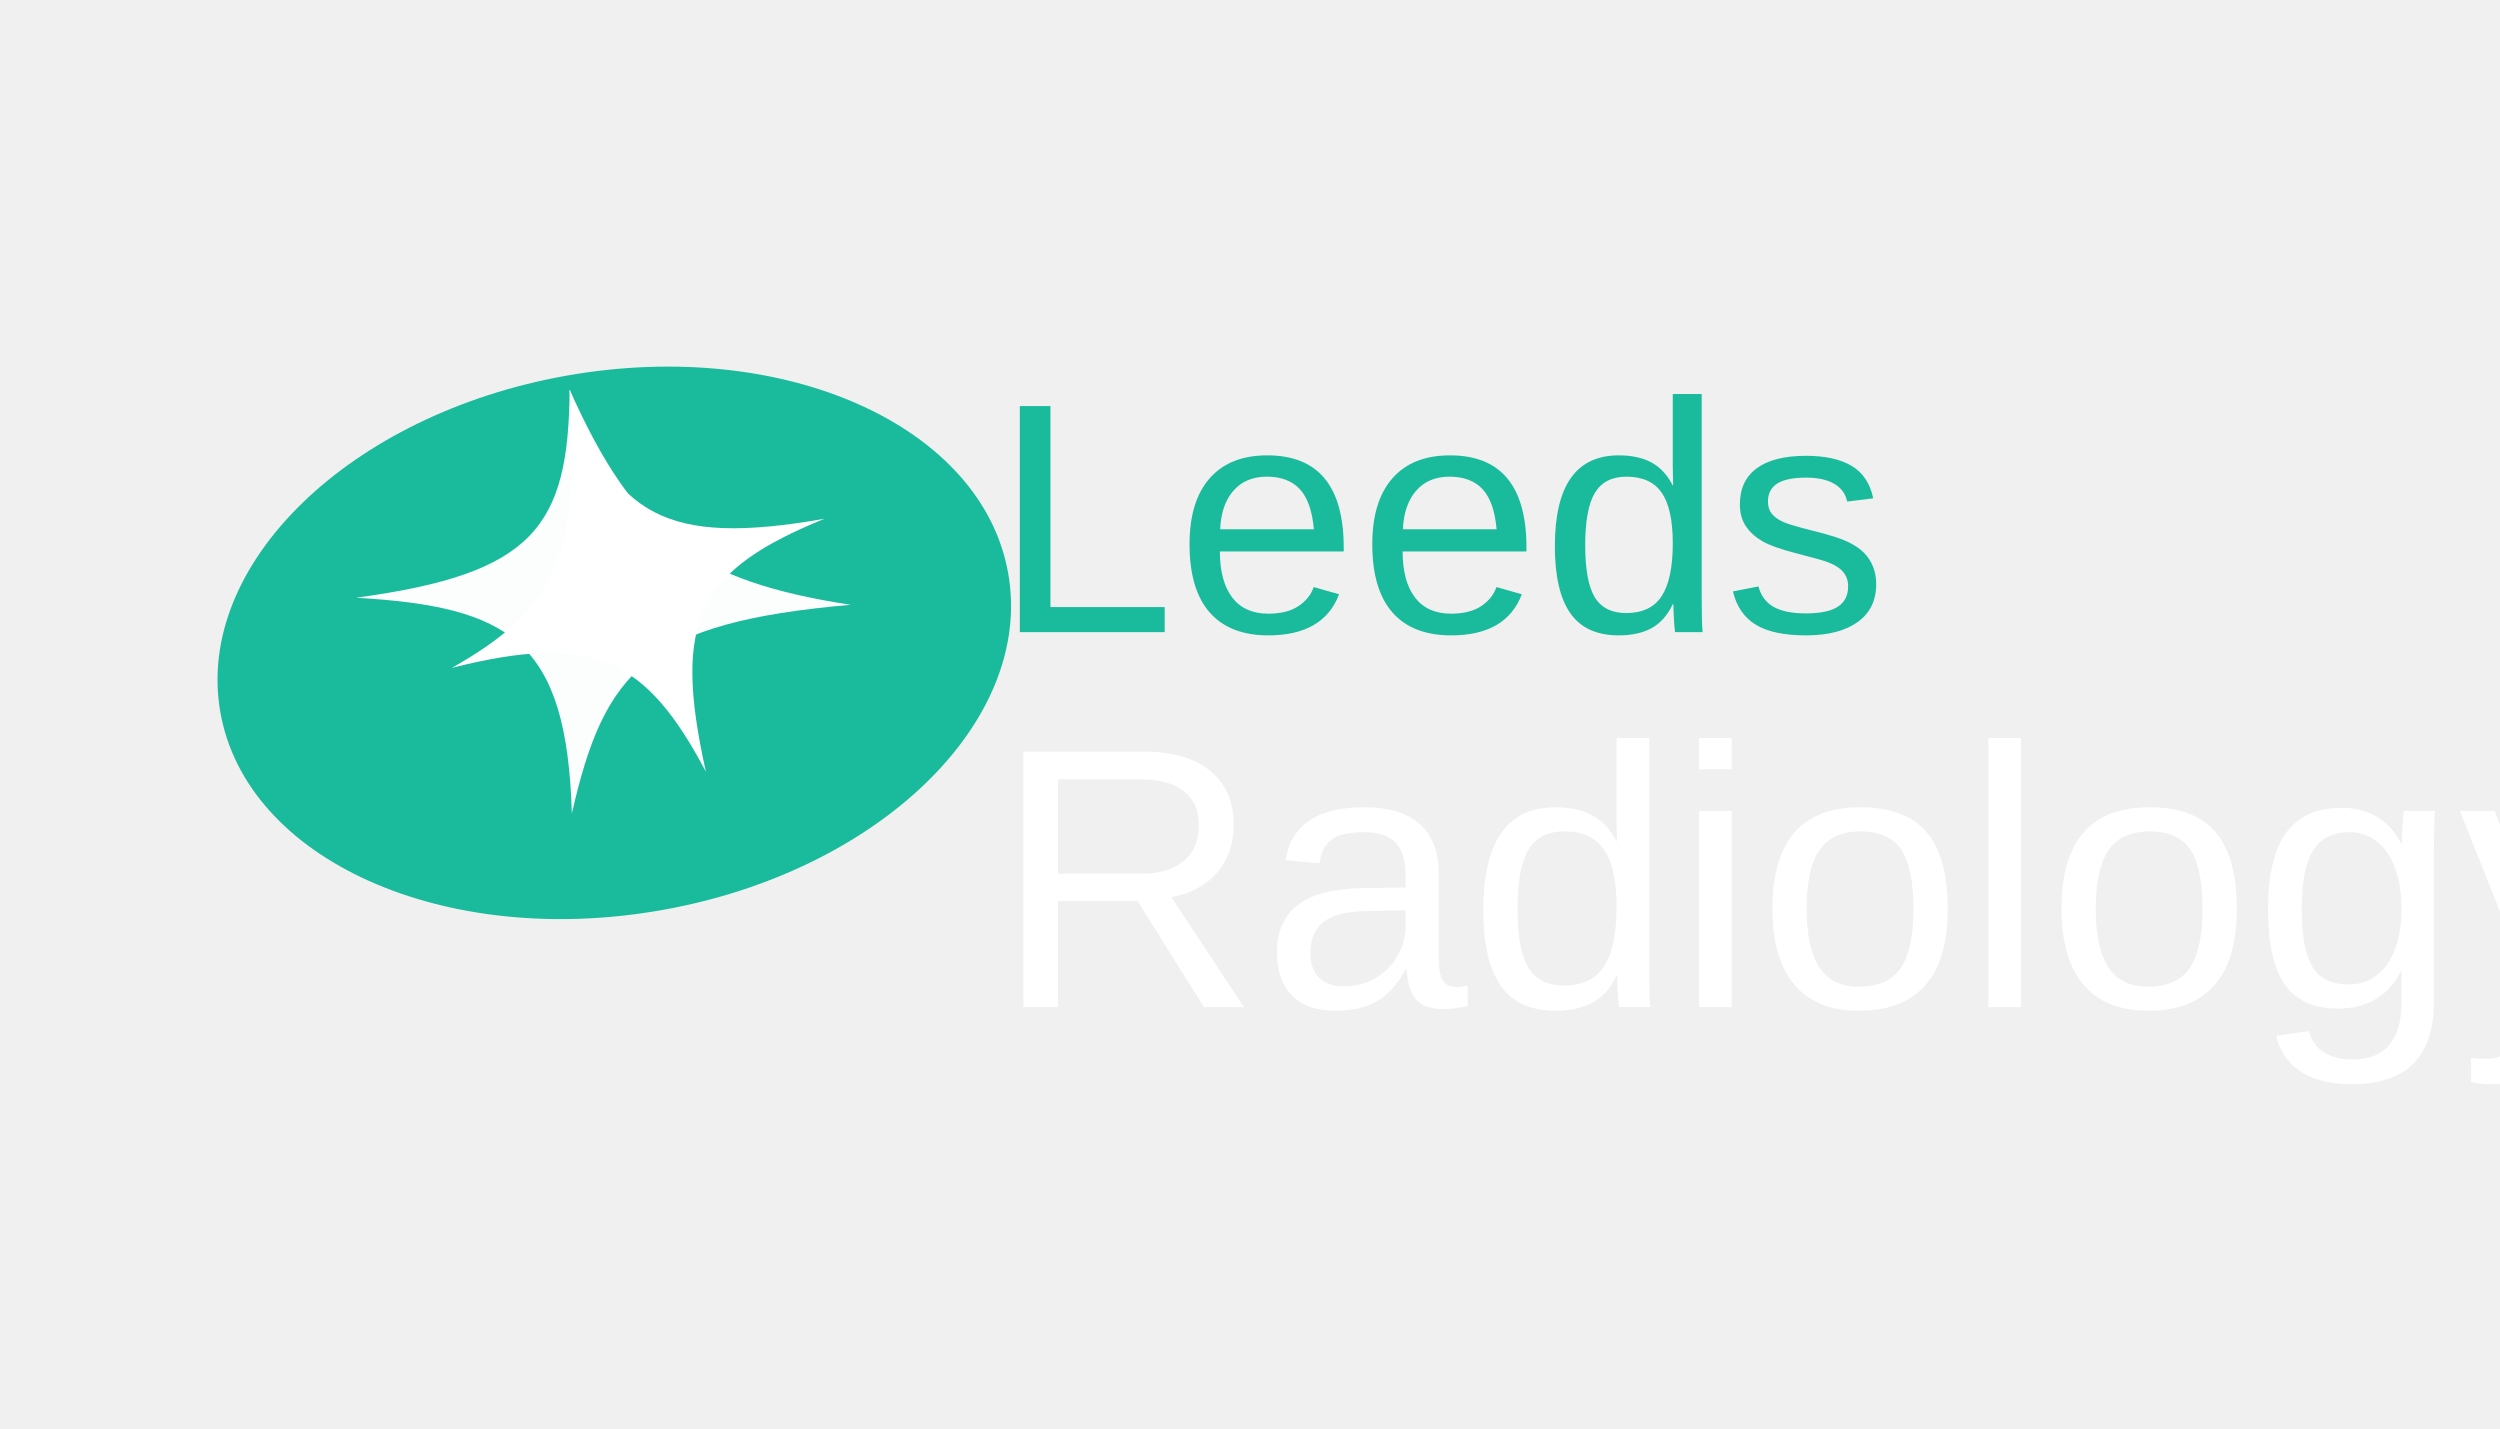
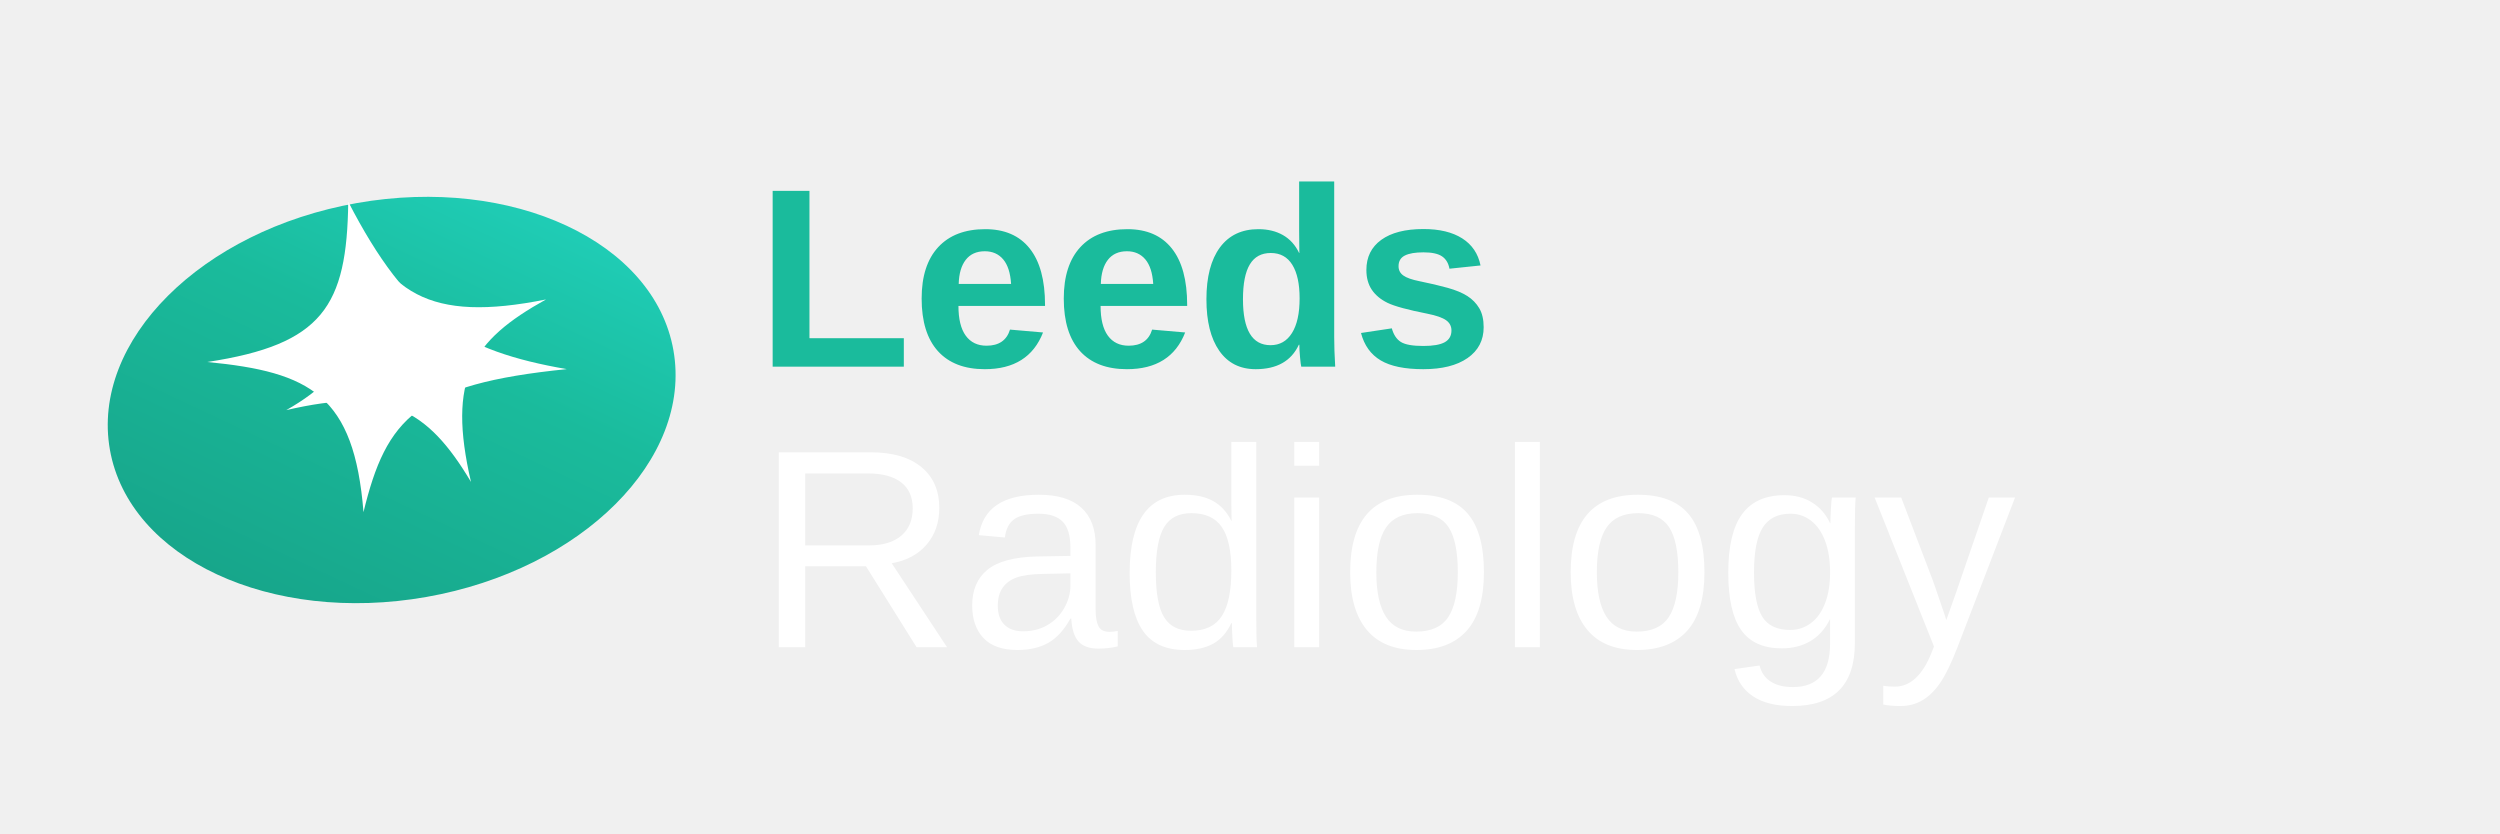
- <svg xmlns="http://www.w3.org/2000/svg" viewBox="0 0 700 400" role="img" aria-labelledby="title desc">
-   <g transform="translate(54 88) rotate(-10 118 92)">
-     <ellipse cx="118" cy="92" rx="112" ry="76" fill="#1ABB9C" />
-     <path d="M118 20              C124 57 137 68 182 68              C145 76 135 88 137 132              C126 98 113 88 72 91              C103 80 113 67 118 20Z" fill="#FFFFFF" />
-     <path d="M118 20              C111 58 99 69 49 67              C91 77 105 89 98 137              C114 99 128 88 185 93              C144 79 129 64 118 20Z" fill="#FFFFFF" opacity=".98" />
+ <svg xmlns="http://www.w3.org/2000/svg" viewBox="0 0 900 300" role="img" aria-labelledby="title desc">
+   <defs>
+     <linearGradient id="ovalGradient" x1="0" y1="1" x2="1" y2="0">
+       <stop offset="0%" stop-color="#169F85" />
+       <stop offset="58%" stop-color="#1ABB9C" />
+       <stop offset="100%" stop-color="#22D6C3" />
+     </linearGradient>
+   </defs>
+   <g transform="translate(36 52) rotate(-10 105 92)">
+     <ellipse cx="105" cy="92" rx="103" ry="72" fill="url(#ovalGradient)" />
+     <path d="M102 19              C109 54 123 67 166 66              C137 76 126 88 128 126              C117 97 104 87 67 89              C95 79 102 64 102 19Z" fill="#FFFFFF" />
+     <path d="M102 19              C95 56 84 68 42 67              C78 77 92 88 88 130              C102 98 115 88 169 92              C133 79 116 64 102 19Z" fill="#FFFFFF" />
  </g>
-   <text x="278" y="177" font-family="Helvetica Neue, Arial, sans-serif" font-size="92" font-weight="500" fill="#1ABB9C">Leeds</text>
-   <text x="278" y="282" font-family="Helvetica Neue, Arial, sans-serif" font-size="104" font-weight="500" fill="#FFFFFF">Radiology</text>
+   <text x="272" y="132" font-family="Helvetica Neue, Arial, sans-serif" font-size="92" font-weight="600" fill="#1ABB9C">Leeds</text>
+   <text x="272" y="233" font-family="Helvetica Neue, Arial, sans-serif" font-size="102" font-weight="500" fill="#FFFFFF">Radiology</text>
</svg>
